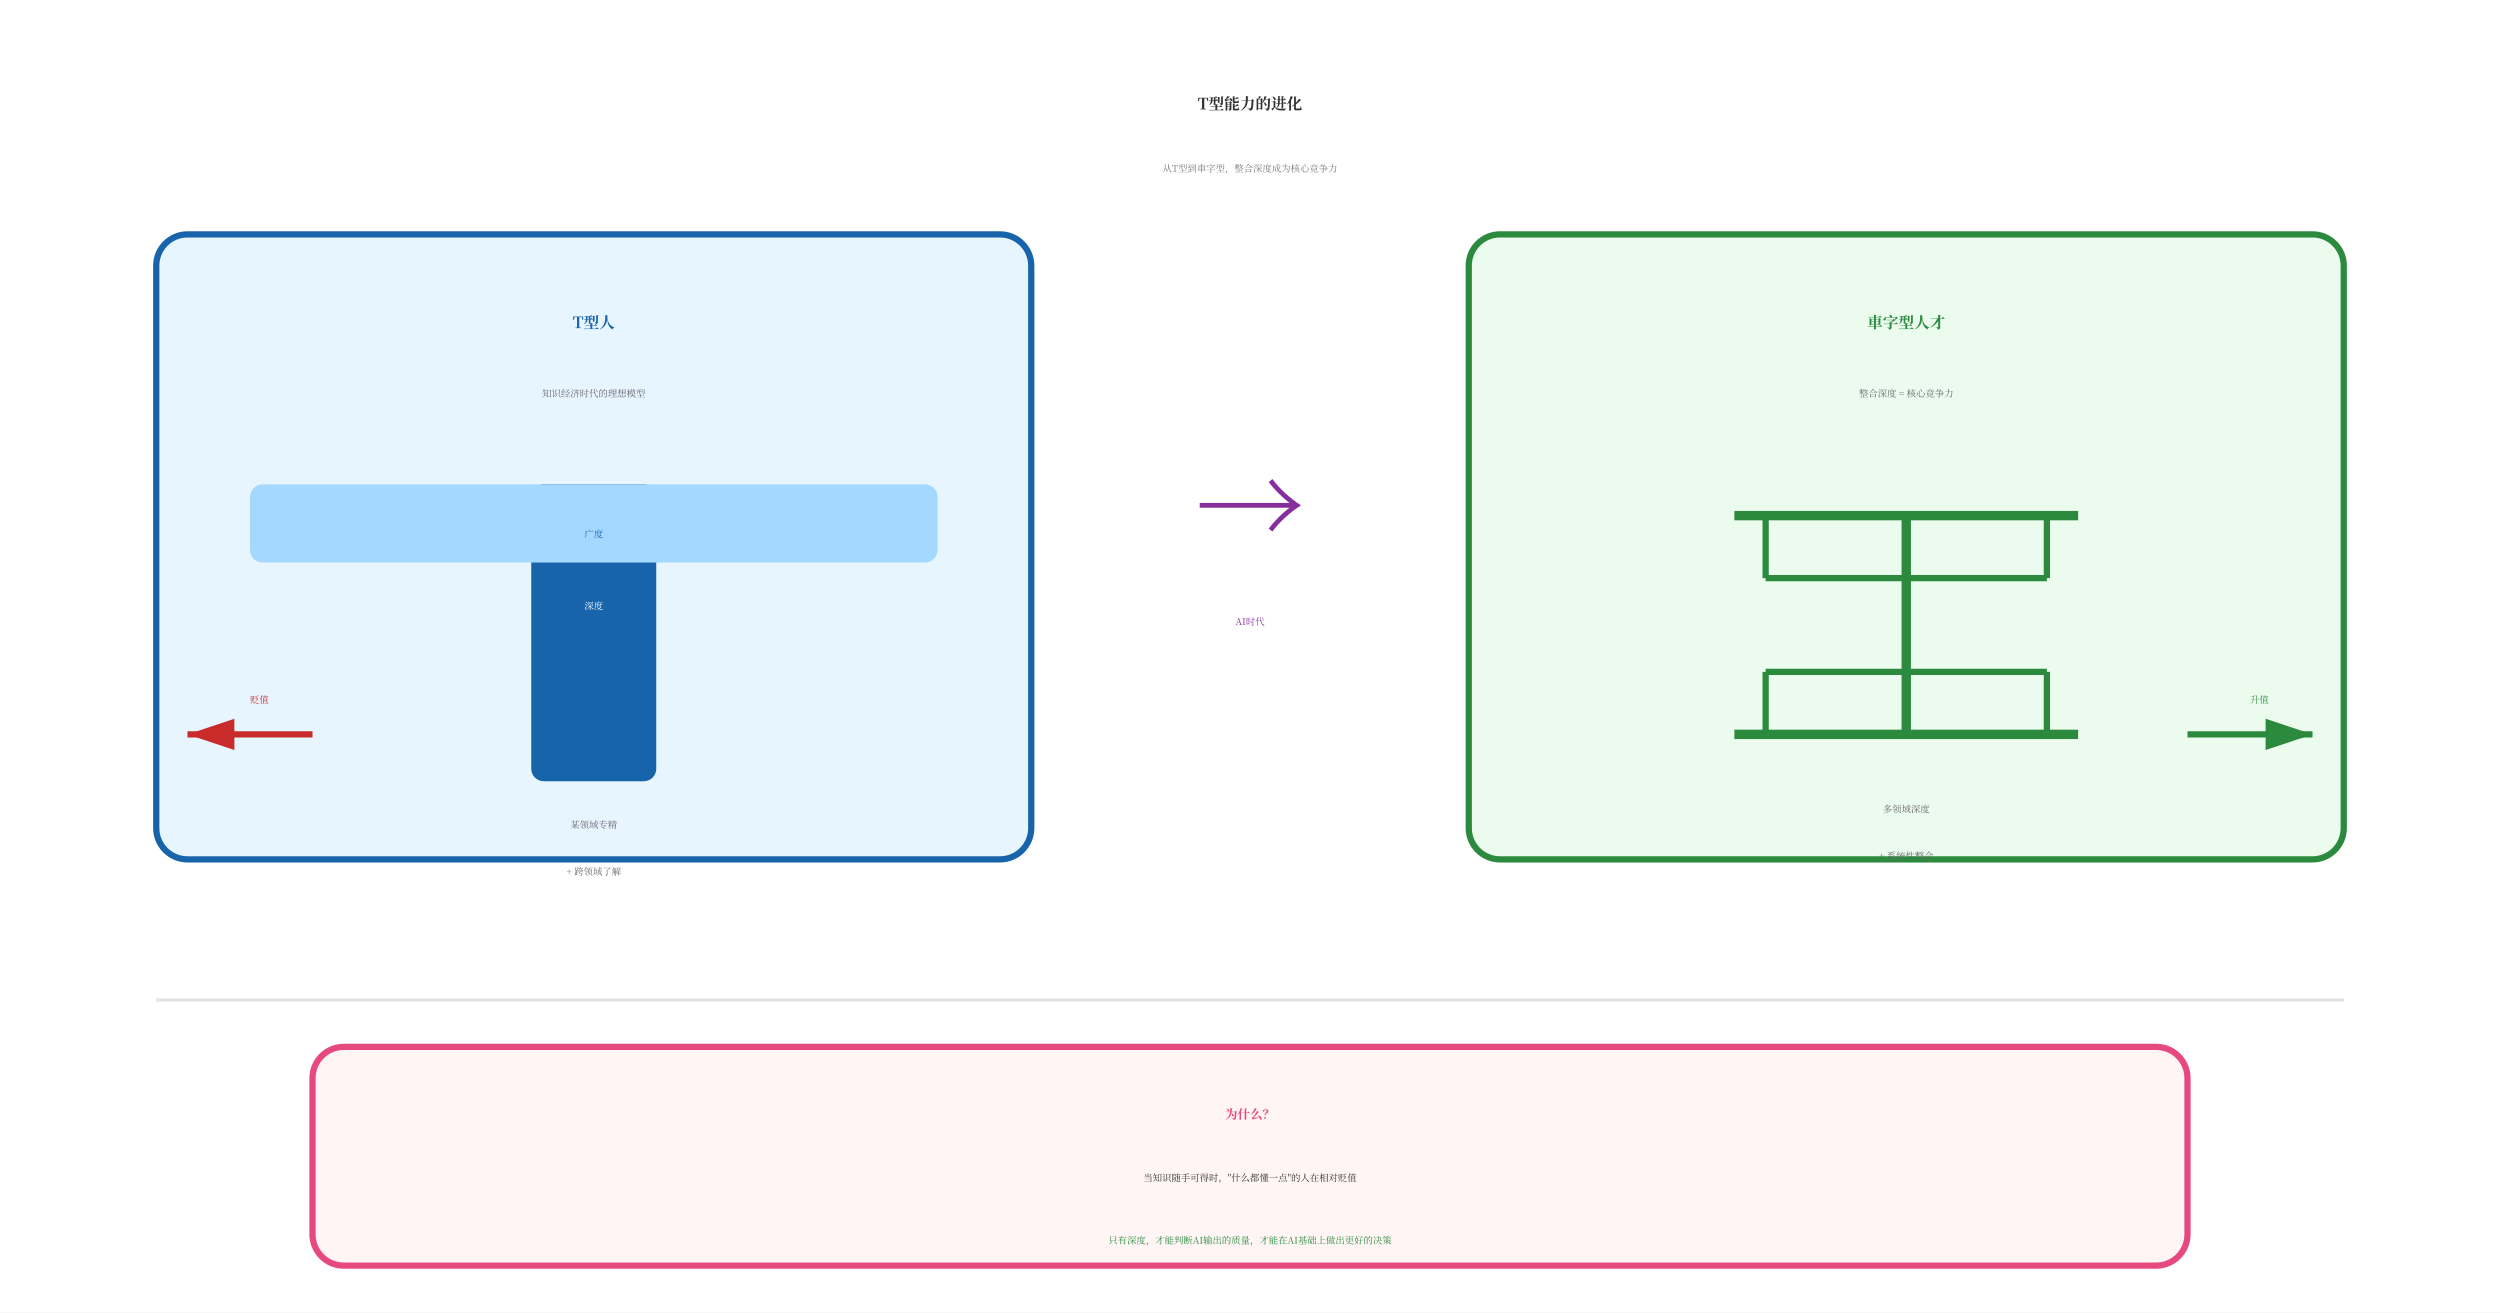
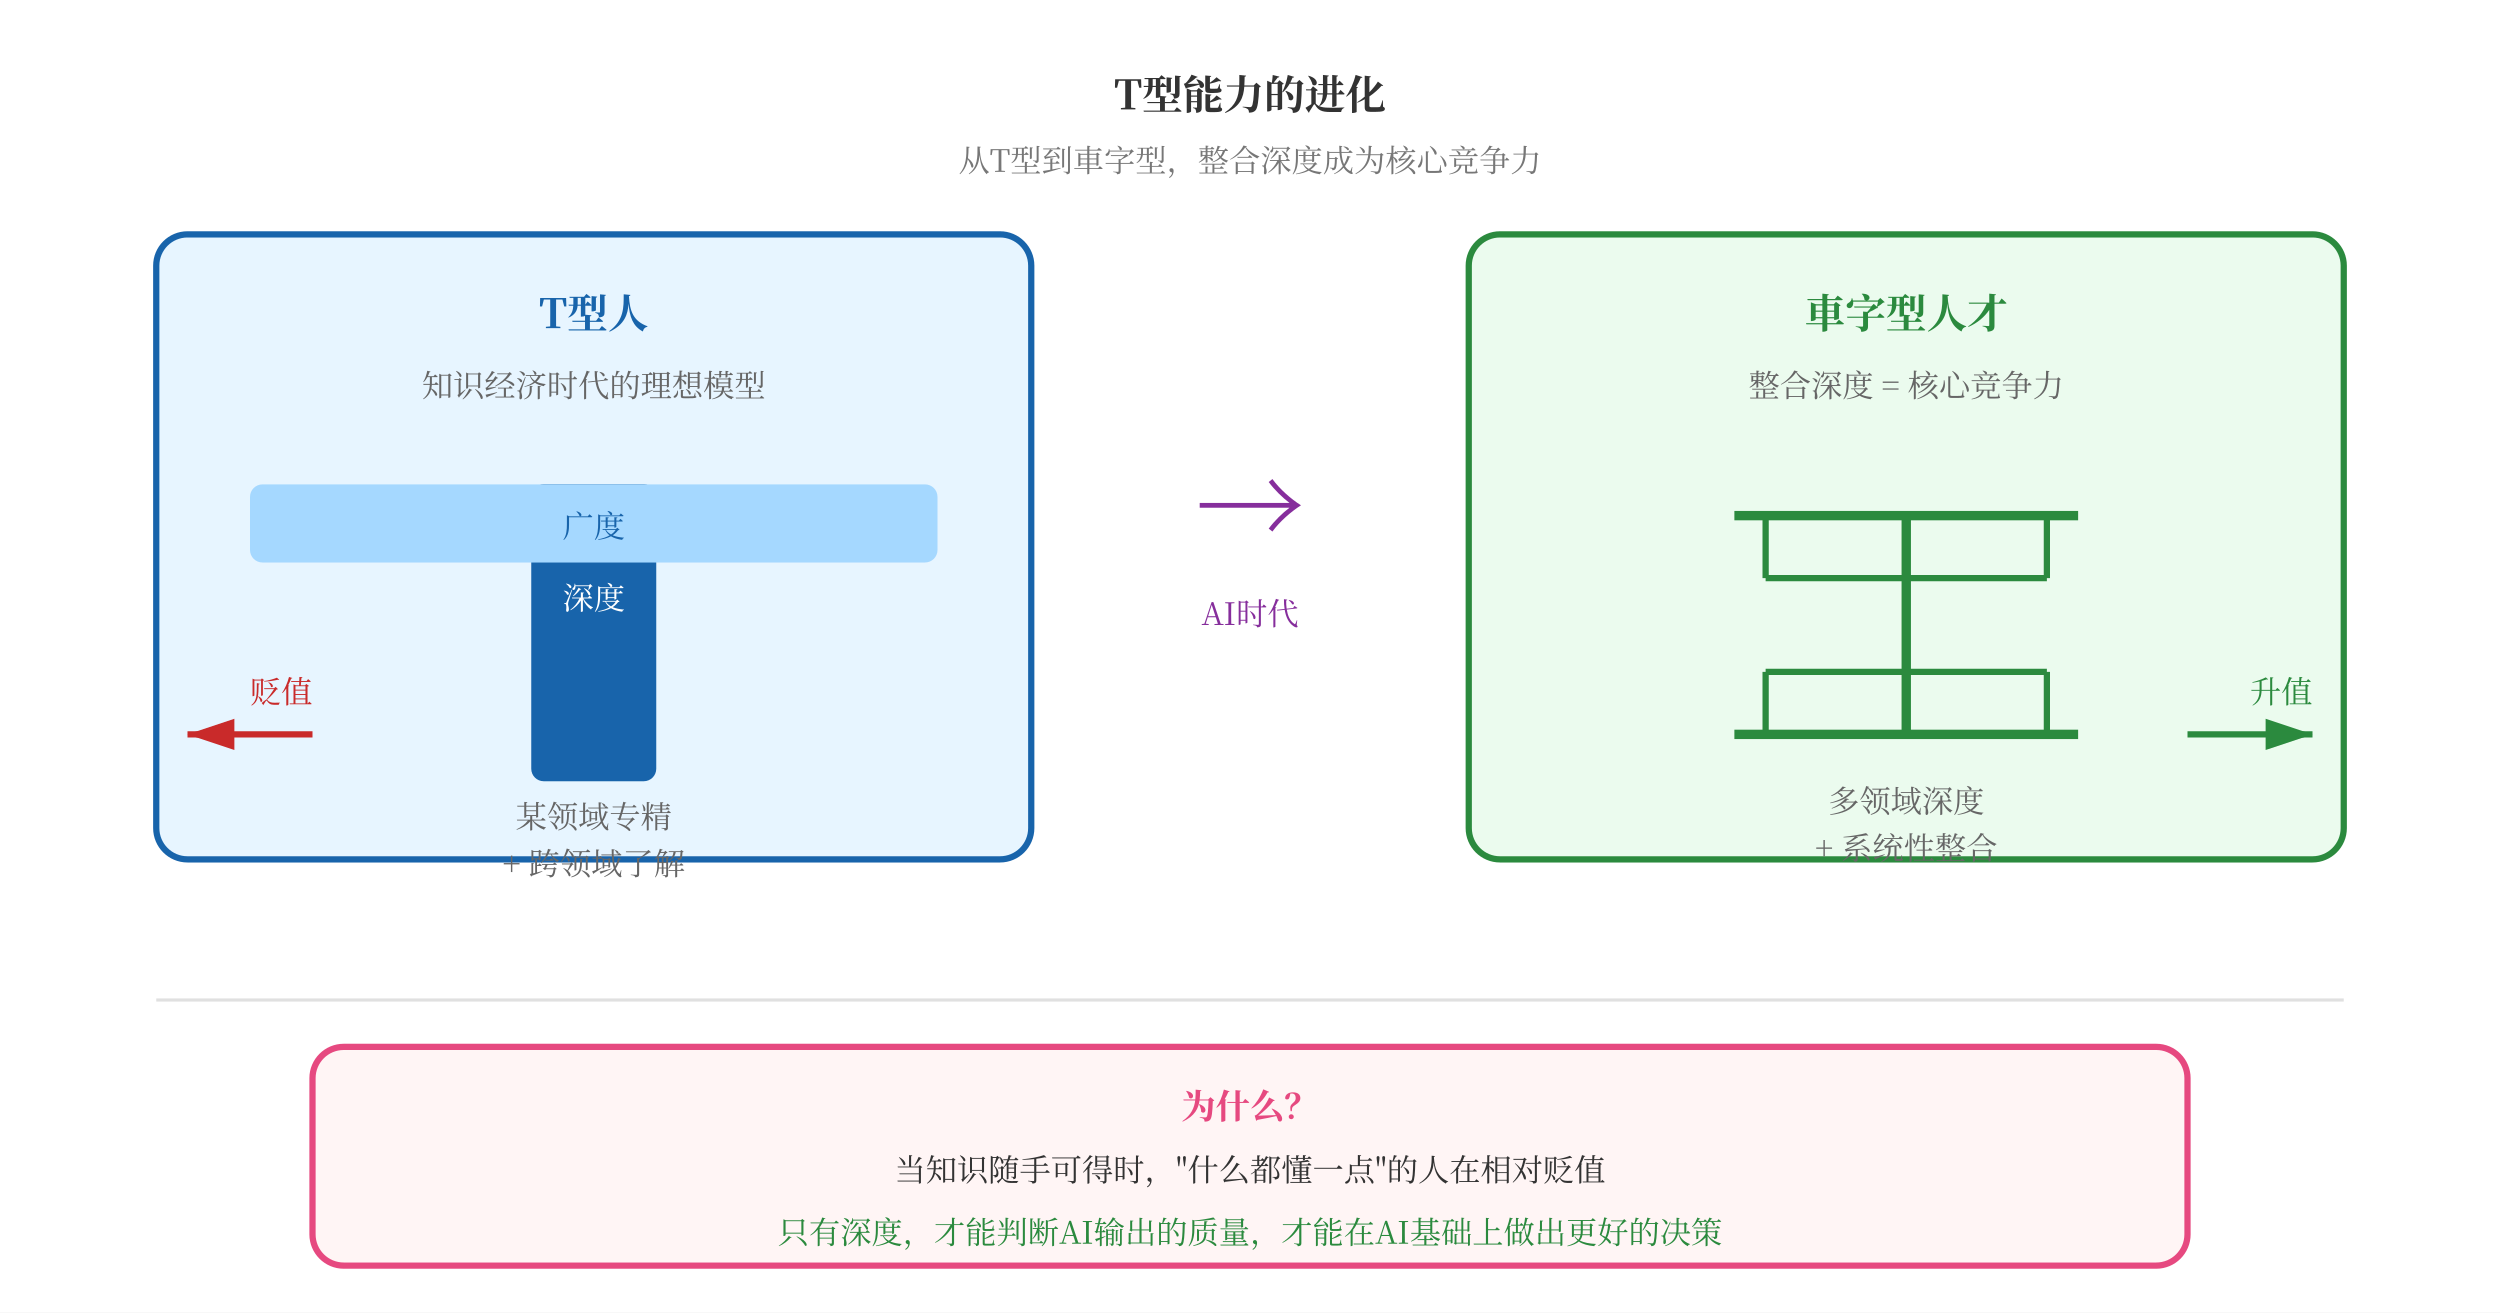
<svg xmlns="http://www.w3.org/2000/svg" viewBox="0 0 800 420" style="font-family: 'Noto Serif CJK SC', serif; background: #fefefe;">
  <rect width="800" height="420" fill="white" />
-   <text x="400" y="35" text-anchor="middle" font-size="5" font-weight="bold" fill="#333">T型能力的进化</text>
-   <text x="400" y="55" text-anchor="middle" font-size="3" fill="#777">从T型到車字型，整合深度成为核心竞争力</text>
+   <text x="400" y="35" text-anchor="middle" font-size="13" font-weight="bold" fill="#333">T型能力的进化</text>
+   <text x="400" y="55" text-anchor="middle" font-size="10" fill="#777">从T型到車字型，整合深度成为核心竞争力</text>
  <rect x="50" y="75" width="280" height="200" rx="10" fill="#e7f5ff" stroke="#1864ab" stroke-width="2" />
-   <text x="190" y="105" text-anchor="middle" font-size="5" font-weight="bold" fill="#1864ab">T型人</text>
-   <text x="190" y="127" text-anchor="middle" font-size="3" fill="#666">知识经济时代的理想模型</text>
+   <text x="190" y="105" text-anchor="middle" font-size="13" font-weight="bold" fill="#1864ab">T型人</text>
+   <text x="190" y="127" text-anchor="middle" font-size="10" fill="#666">知识经济时代的理想模型</text>
  <rect x="170" y="155" width="40" height="95" rx="4" fill="#1864ab" />
-   <text x="190" y="195" text-anchor="middle" font-size="3" fill="white">深度</text>
+   <text x="190" y="195" text-anchor="middle" font-size="10" fill="white">深度</text>
  <rect x="80" y="155" width="220" height="25" rx="4" fill="#a5d8ff" />
-   <text x="190" y="172" text-anchor="middle" font-size="3" fill="#1864ab">广度</text>
-   <text x="190" y="265" text-anchor="middle" font-size="3" fill="#666">某领域专精</text>
-   <text x="190" y="280" text-anchor="middle" font-size="3" fill="#666">+ 跨领域了解</text>
+   <text x="190" y="172" text-anchor="middle" font-size="10" fill="#1864ab">广度</text>
+   <text x="190" y="265" text-anchor="middle" font-size="10" fill="#666">某领域专精</text>
+   <text x="190" y="280" text-anchor="middle" font-size="10" fill="#666">+ 跨领域了解</text>
  <path d="M100 235 L60 235" fill="none" stroke="#c92a2a" stroke-width="2" />
  <polygon points="60,235 75,230 75,240" fill="#c92a2a" />
-   <text x="80" y="225" font-size="3" fill="#c92a2a">贬值</text>
+   <text x="80" y="225" font-size="10" fill="#c92a2a">贬值</text>
  <text x="400" y="175" text-anchor="middle" font-size="35" fill="#862e9c">→</text>
-   <text x="400" y="200" text-anchor="middle" font-size="3" fill="#862e9c">AI时代</text>
+   <text x="400" y="200" text-anchor="middle" font-size="10" fill="#862e9c">AI时代</text>
  <rect x="470" y="75" width="280" height="200" rx="10" fill="#ebfbee" stroke="#2b8a3e" stroke-width="2" />
-   <text x="610" y="105" text-anchor="middle" font-size="5" font-weight="bold" fill="#2b8a3e">車字型人才</text>
-   <text x="610" y="127" text-anchor="middle" font-size="3" fill="#666">整合深度 = 核心竞争力</text>
+   <text x="610" y="105" text-anchor="middle" font-size="13" font-weight="bold" fill="#2b8a3e">車字型人才</text>
+   <text x="610" y="127" text-anchor="middle" font-size="10" fill="#666">整合深度 = 核心竞争力</text>
  <g transform="translate(610, 200)">
    <line x1="-55" y1="-35" x2="55" y2="-35" stroke="#2b8a3e" stroke-width="3" />
    <line x1="-55" y1="35" x2="55" y2="35" stroke="#2b8a3e" stroke-width="3" />
    <line x1="-45" y1="-15" x2="45" y2="-15" stroke="#2b8a3e" stroke-width="2" />
    <line x1="-45" y1="15" x2="45" y2="15" stroke="#2b8a3e" stroke-width="2" />
    <line x1="0" y1="-35" x2="0" y2="35" stroke="#2b8a3e" stroke-width="3" />
    <line x1="-45" y1="-35" x2="-45" y2="-15" stroke="#2b8a3e" stroke-width="2" />
    <line x1="-45" y1="15" x2="-45" y2="35" stroke="#2b8a3e" stroke-width="2" />
    <line x1="45" y1="-35" x2="45" y2="-15" stroke="#2b8a3e" stroke-width="2" />
    <line x1="45" y1="15" x2="45" y2="35" stroke="#2b8a3e" stroke-width="2" />
  </g>
-   <text x="610" y="260" text-anchor="middle" font-size="3" fill="#666">多领域深度</text>
-   <text x="610" y="275" text-anchor="middle" font-size="3" fill="#666">+ 系统性整合</text>
+   <text x="610" y="260" text-anchor="middle" font-size="10" fill="#666">多领域深度</text>
+   <text x="610" y="275" text-anchor="middle" font-size="10" fill="#666">+ 系统性整合</text>
  <path d="M700 235 L740 235" fill="none" stroke="#2b8a3e" stroke-width="2" />
  <polygon points="740,235 725,230 725,240" fill="#2b8a3e" />
-   <text x="720" y="225" font-size="3" fill="#2b8a3e">升值</text>
+   <text x="720" y="225" font-size="10" fill="#2b8a3e">升值</text>
  <line x1="50" y1="320" x2="750" y2="320" stroke="#e0e0e0" stroke-width="1" />
  <rect x="100" y="335" width="600" height="70" rx="10" fill="#fff5f5" stroke="#e64980" stroke-width="2" />
-   <text x="400" y="358" text-anchor="middle" font-size="4" font-weight="bold" fill="#e64980">为什么？</text>
-   <text x="400" y="378" text-anchor="middle" font-size="3" fill="#333">当知识随手可得时，"什么都懂一点"的人在相对贬值</text>
-   <text x="400" y="398" text-anchor="middle" font-size="3" fill="#2b8a3e">只有深度，才能判断AI输出的质量，才能在AI基础上做出更好的决策</text>
+   <text x="400" y="358" text-anchor="middle" font-size="11" font-weight="bold" fill="#e64980">为什么？</text>
+   <text x="400" y="378" text-anchor="middle" font-size="10" fill="#333">当知识随手可得时，"什么都懂一点"的人在相对贬值</text>
+   <text x="400" y="398" text-anchor="middle" font-size="10" fill="#2b8a3e">只有深度，才能判断AI输出的质量，才能在AI基础上做出更好的决策</text>
</svg>
